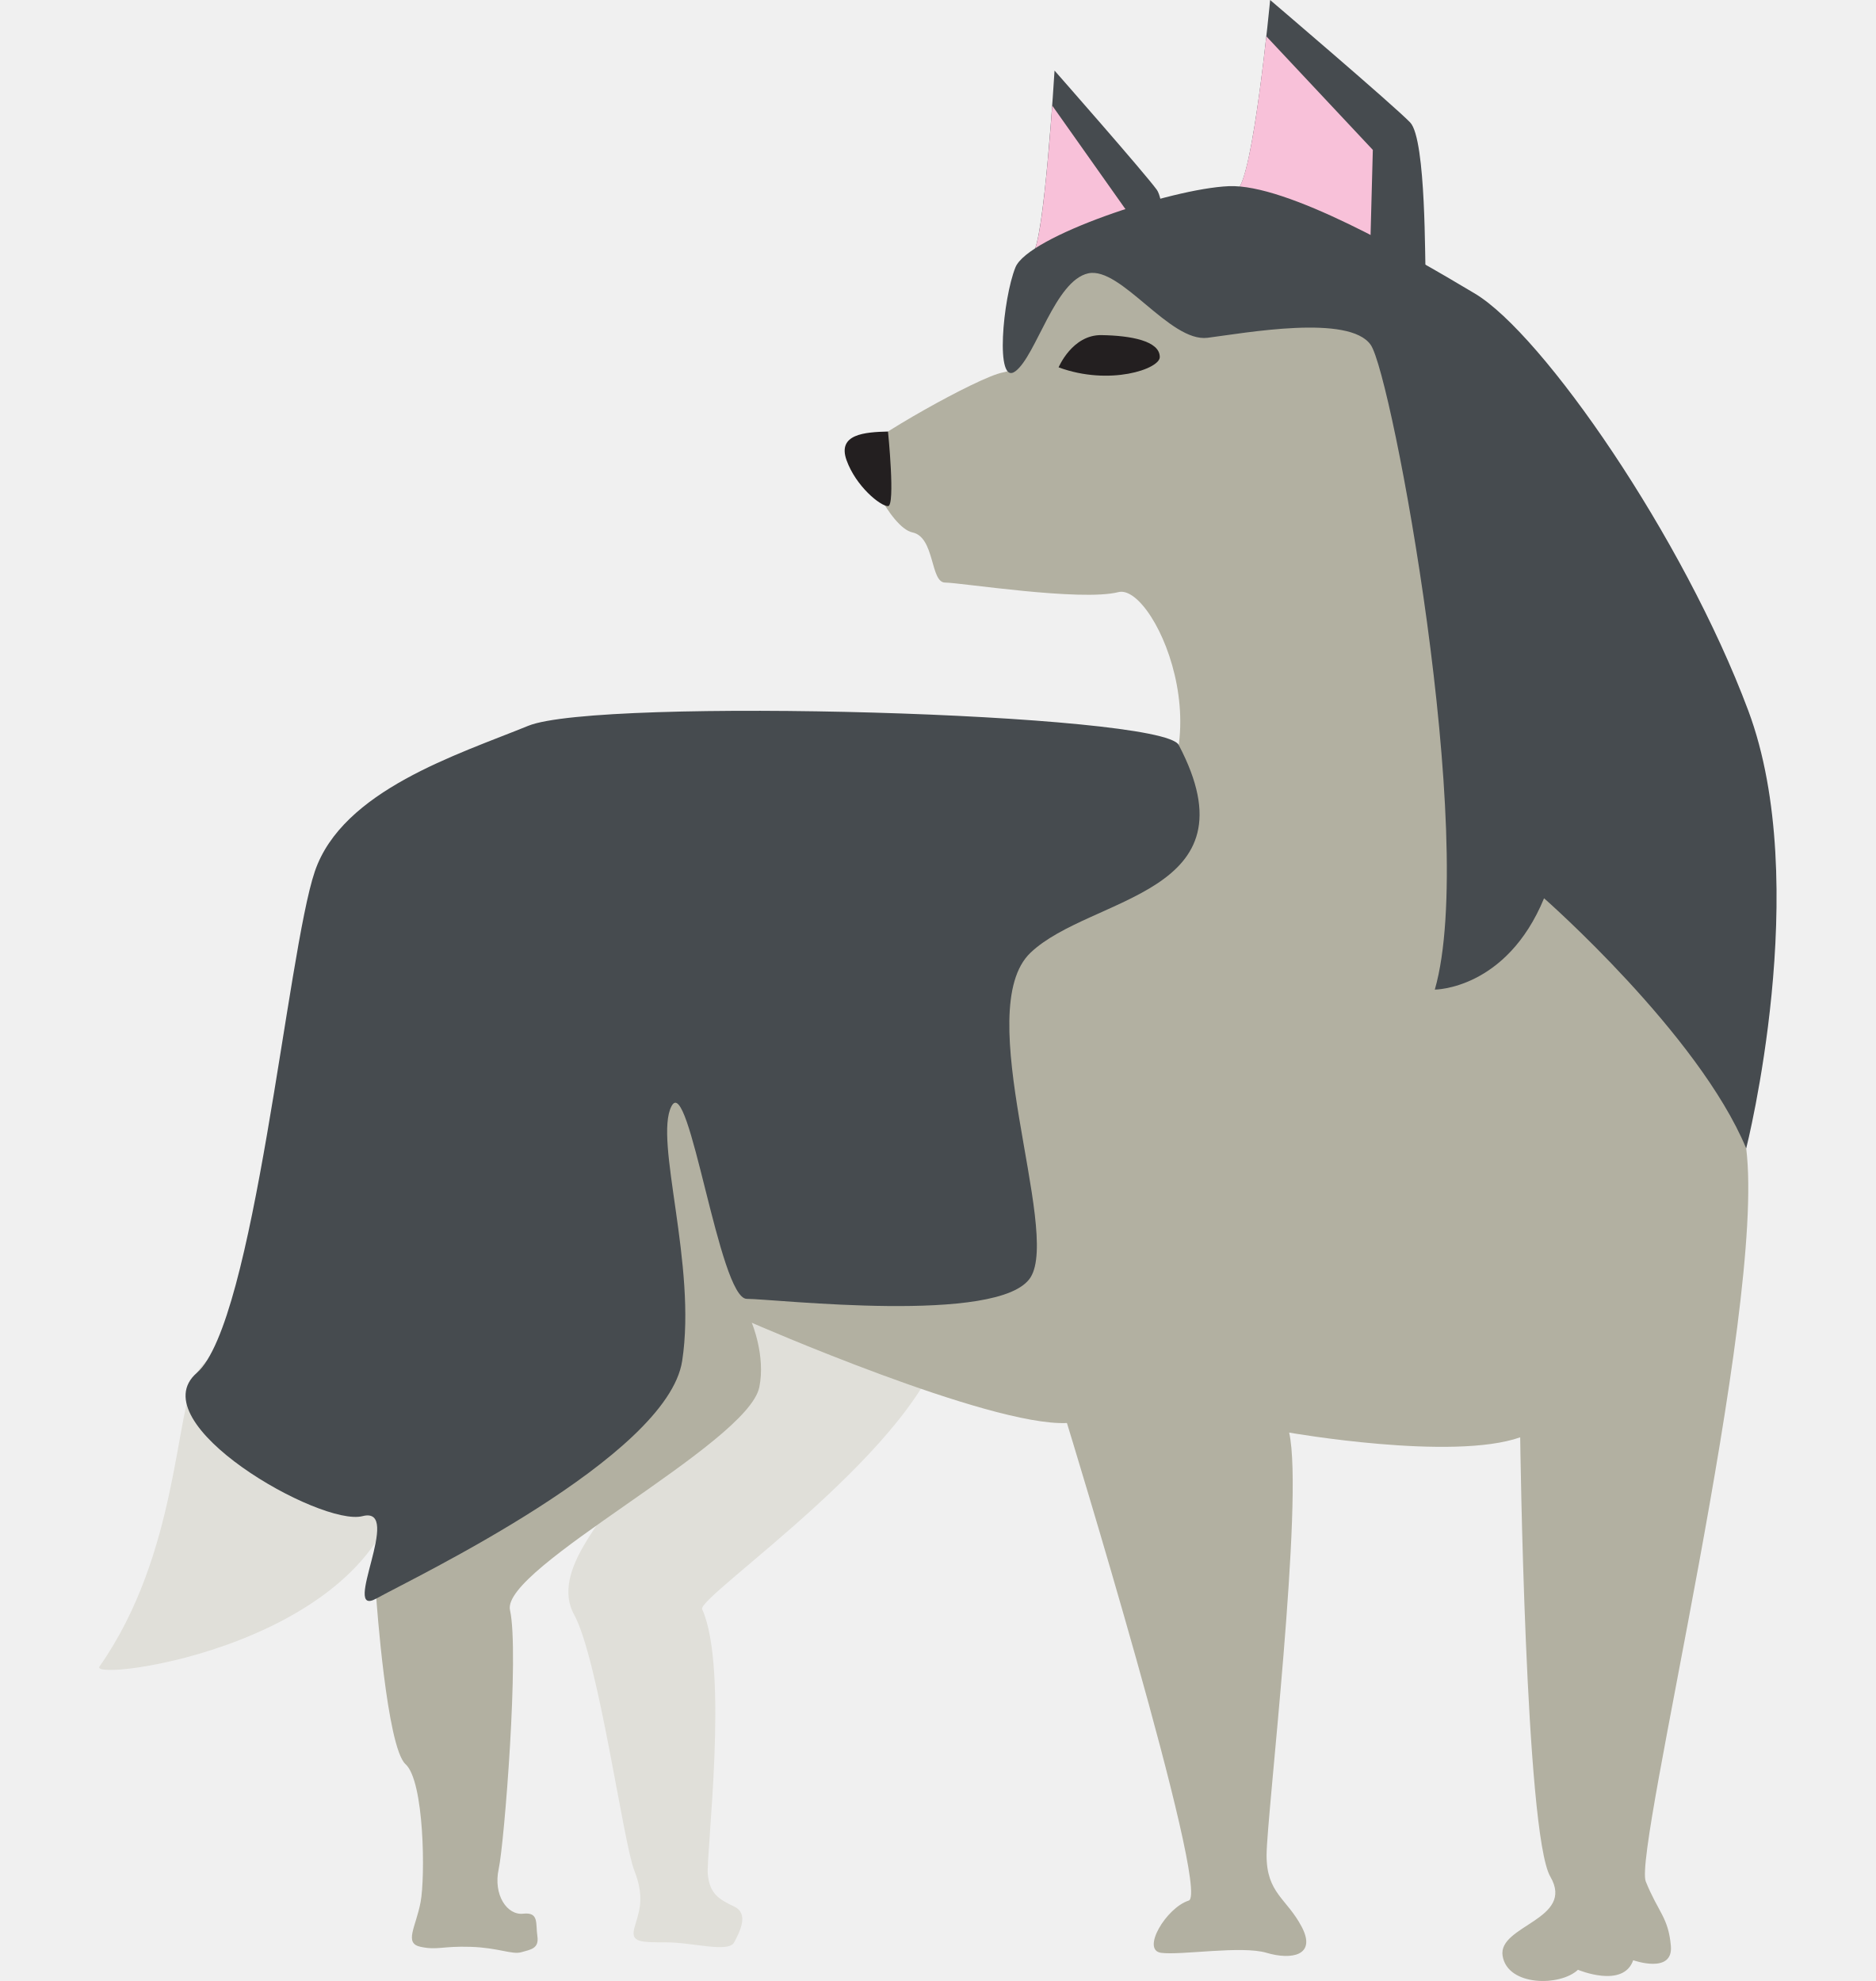
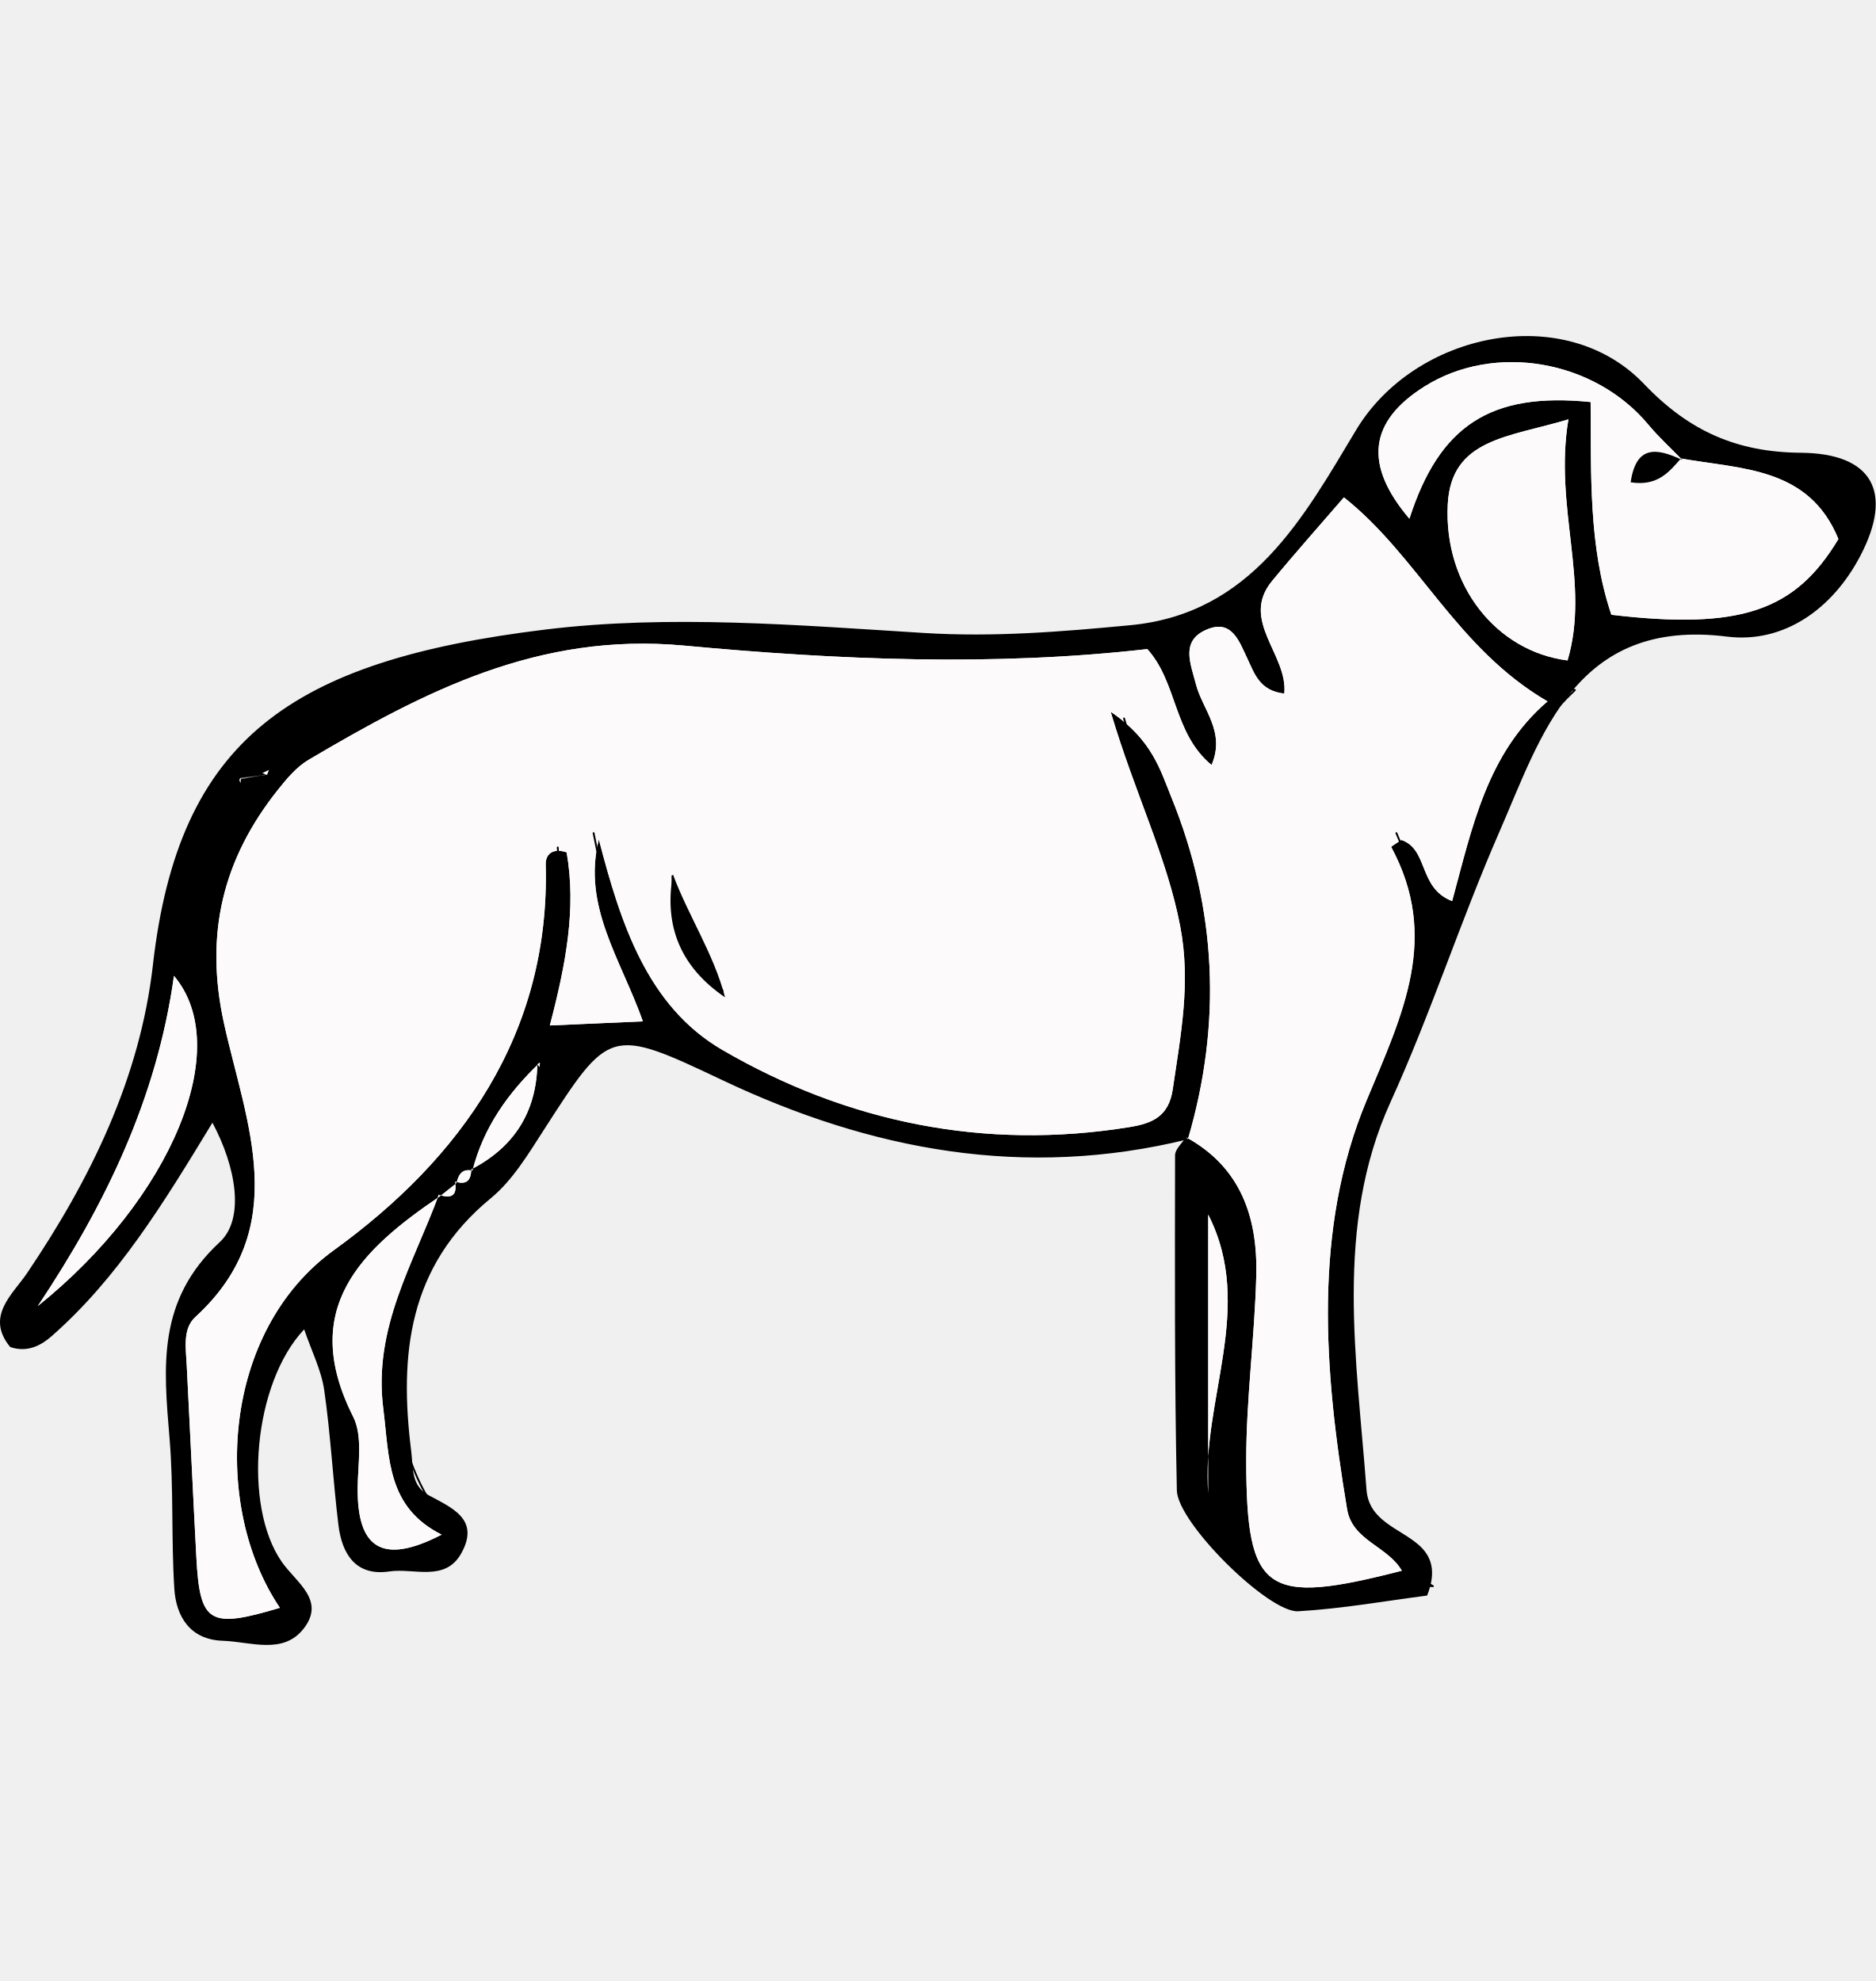
- <svg xmlns="http://www.w3.org/2000/svg" width="71" height="75" viewBox="0 0 1064.04 1256.88">
-   <g id="Layer_2" data-name="Layer 2">
-     <g id="Layer_2-2" data-name="Layer 2">
-       <path d="M326.36,948.31c-1.49,12.93-40.62,47.72-25.09,76.12s31.06,144.3,38.23,162.48,2.39,27.27,0,36.36,3.58,9.09,20.31,9.09,39.43,6.82,43,0,9.56-18.18,0-22.72-15.53-8-16.73-20.46S399.64,1059,382.51,1021c-3.58-8,142.17-105.67,154.12-176.12s13.14-88.62-13.14-88.62-64.52-13.63-87.22,0-45.4,23.86-66.9,61.36S326.36,948.31,326.36,948.31Z" fill="#e0dfd9" />
-       <path d="M679,211.16c-.51-2-.5-80.21-8.08-90.72s-64.89-75.66-64.89-75.66-6.61,110.31-13.92,115.74" fill="#464b4f" />
-       <path d="M654.05,137,604.57,67h0c-2.36,32.5-7.22,89.68-12.43,93.55l58,33.79,3.42-.68Z" fill="#f8c1d9" />
-       <path d="M841.46,171.7c-.67-2.1.51-83.24-9.84-94S742.79,0,742.79,0s-10.81,114.59-21,120.32" fill="#464b4f" />
-       <path d="M807.93,95.11,740.38,23.05h0c-3.75,33.77-11.34,93.18-18.63,97.27l79.87,34.28,4.75-.75Z" fill="#f8c1d9" />
-       <path d="M691.14,146.91c-23.89,10.6-82.83,10.6-90.79,39.39s-11.15,47-27.08,50-87.62,43.93-89.21,50,17.52,48.48,31.86,51.51,11.15,31.81,20.71,31.81,86,12.12,109.91,6.06,74.87,110.59,0,157.56S424.32,632.44,340.69,659.71,259.45,816.51,235.56,850.6s-59.74,163.61-59.74,163.61,6.57,94.3,18.52,105.1,12.55,71.58,9.56,87.49-10.75,26.13,0,28.4,13.74-.57,31.66,0,26.28,5.11,32.26,3.41,11.35-2.27,10.15-10.23,1.2-15.34-9-14.2-19.11-11.93-15.53-28.4,13.14-137.49,7.17-164.19S411.33,916.2,418.75,880.14c4.1-19.94-4.78-40.91-4.78-40.91s150.53,65.9,199.92,63.63c0,0,91.59,298.44,77.25,303s-30.26,31.44-17.52,33.14,51-4.73,66.91,0,31.85,1.7,22.3-16.48-22.3-21.21-22.3-45.45,23.89-225.72,14.33-268.14c0,0,103.54,18.18,146.55,3,0,0,3.19,251.48,19.12,278.75s-33.45,30.87-30.27,50.28,36.64,19.41,47.79,8.8c0,0,28.68,12.12,35.05-6.06,0,0,25.48,9.09,23.89-9.09s-8-21.21-15.93-40.9,76.46-362.07,63.72-465.09S1038.41,487.77,990.62,409,885.48,228.71,823.36,189.33,691.14,146.91,691.14,146.91Z" fill="#b2b0a1" />
-       <path d="M627.43,173.42c20.72-4.46,51.77,43.93,75.66,40.9s90-15.15,103.54,4.55,68.1,313.59,40.62,409c0,0,45.4,0,69.3-57.95,0,0,98,86,128.23,158.69,0,0,42.45-167.7,1.31-277.76S915.75,212.05,872.74,186.3s-119.47-69.69-156.11-68.18-127.43,31.82-135.4,51.51-13.14,75.75,0,65.9S606.32,178,627.43,173.42Z" fill="#464b4f" />
-       <path d="M500.39,273.79s4.78,47.34,0,47.34S480.08,308.63,474.1,292,485.66,274.17,500.39,273.79Z" fill="#231f20" />
-       <path d="M608.61,233.07s8.66-20.74,27.18-20.45,37,3.62,37,13.92C672.83,234.07,641,245,608.61,233.07Z" fill="#231f20" />
-       <path d="M87.41,874.46s-11.54-27.27-25.48-3.41S50.67,985.39.2,1057.38c-7.17,10.23,180.4-13.63,192.35-125S87.41,874.46,87.41,874.46Z" fill="#e0dfd9" />
-       <path d="M684.78,472.62c-10.7-20.32-368-30.3-412.58-12.12s-117.88,40.9-135.4,92.41S98.57,839.23,61.93,871.05s78.66,97.73,105.13,90.89-14.33,65.15,8.76,52.27,184.6-89.74,194-150.74-18-139.85-6.79-161.58,30.26,122.19,47.78,122.19,160.89,16.67,180-13.63-38.23-169.67,0-206S735,568.05,684.78,472.62Z" fill="#464b4f" />
-     </g>
-   </g>
+ <svg xmlns="http://www.w3.org/2000/svg" width="71" height="75" viewBox="0 0 2042.565 1425.6">
+   <path d="M1293.554,874.86c-177.238,43.545-344.619,12.511-506.905-64.424C663.765,752.18,663.594,753.713,591.593,865.589c-16.778,26.071-33.715,54.224-57.12,73.458-89.835,73.82-99.927,170.399-86.667,275.626,2.266,17.986-.51,37.238,18.908,47.824,25.33,13.809,56.328,26.1,35.59,63.306-17.61,31.593-51.694,15.758-78.29,19.742-36.503,5.467-51.627-18.876-55.484-50.52-5.961-48.906-8.449-98.27-15.482-146.996-3.14-21.748-13.743-42.418-21.834-66.142-55.464,58.757-66.932,191.91-24.461,253.124,15.694,22.619,48.142,41.7,23.901,72.826-22.383,28.74-58.113,14.211-88.208,13.207-34.975-1.167-50.694-25.837-52.634-56.799-3.408-54.411-.645-109.262-5.17-163.536-6.502-77.985-13.892-150.399,54.637-213.84,27.472-25.433,17.92-81.728-7.95-130.085-53.295,87.725-103.013,169.288-175.375,232.739-10.651,9.338-25.745,18.108-44.83,11.608-27.527-33.424,2.806-57.476,18.301-80.419,69.283-102.586,123.059-212.499,137.08-335.74,27.974-245.882,150.158-331.424,427.203-365.29,135.45-16.557,275.267-4.779,412.517,3.71,76.102,4.707,150.181-1.38,224.908-8.493,131.694-12.535,188.178-117.001,245.628-212.63C1540.775-4.287,1703.876-38.388,1790.264,52.21c49.221,51.619,101.452,74.334,170.682,74.898,78.123.637,101.104,42.828,64.877,112.222-30.405,58.242-83.73,95.694-145.169,88.016-165.168-20.642-202.14,107.905-247.853,212.513-42.204,96.579-74.55,197.596-118.663,294.571-61.248,134.643-36.717,280.061-26.097,422.062,2.529,33.81,35.172,41.675,56.203,59.587,14.95,12.732,20.164,29.645,9.792,55.749-44.51,5.696-92.296,14.303-140.42,17.094-32.048,1.858-131.326-96.129-132.09-131.598-2.623-121.651-2.115-243.374-1.955-365.068.009-6.601,7.701-13.193,11.87-19.703,60.164,32.835,78.213,88.067,76.566,151.03-1.766,67.457-11.089,134.815-10.938,202.202.322,143.556,21.163,157.211,169.454,118.973-15.46-26.897-53.859-32.634-59.608-67.001-25.128-150.227-37.486-304.527,21.255-445.284,39.597-94.885,79.925-177.299,26.776-276.011-.225-.417,6.979-4.834,11.066-7.624,29.779,10.176,18.186,52.368,55.296,66.575,21.626-79.295,37.647-160.684,103.861-217.51-99.156-57.749-140.666-157.895-221.716-222.221-25.075,29.098-52.283,59.577-78.255,91.076-35.417,42.954,17.573,80.426,13.314,122.633-27.005-3.025-32.449-21.913-40.071-37.86-9.089-19.014-16.795-43.064-43.625-32.184-29.877,12.117-18.39,37.147-12.45,60.144,7.014,27.154,32.505,51.457,16.946,87.703-41.858-34.752-36.826-89.401-69.937-126.27C1081.85,360.002,912.195,352.72,744.929,337.142,586.296,322.368,461.992,387.216,335.99,461.579c-13.01,7.679-23.675,20.452-33.311,32.549-59.944,75.252-80.153,157.077-58.817,254.204,23.72,107.986,75.365,222.56-31.158,320.096-13.976,12.798-10.327,33.936-9.377,52.268,3.615,69.782,6.761,139.588,10.488,209.363,3.857,72.204,13.899,78.146,90.973,55.096-74.402-110.336-63.576-300.926,58.81-389.536,137.889-99.834,235.58-235.013,230.656-419.955-.295-11.082,7.314-18.455,22.762-13.343,10.73,61.177-.767,121.657-18.291,188.569,35.882-1.584,67.648-2.985,101.36-4.473C676.23,678.947,633.738,620.737,652.111,548.277c23.52,90.595,52.452,181.567,134.601,229.311,135.574,78.795,285.045,109.56,442.957,84.039,25.309-4.09,43.063-11.618,47.415-41.378,8.62-58.951,19.874-115.754,8.099-177.41-14.425-75.539-49.206-144.13-75.72-233.611,45.198,30.427,54.17,63.878,66.053,93.064C1325.059,623.988,1330.705,748.58,1293.554,874.86ZM495.466,920.812c12.26,4.118,17.608-1.006,17.658-13.21,46.499-24.028,70.802-62.025,71.994-114.171q1.259,1.294,2.518,2.587l.243-4.68c-34.558,32.947-61.504,70.639-73.413,117.7-11.298-2.597-15.232,4.287-17.273,13.592q-8.928,7.019-17.855,14.039c-86.265,58.372-154.116,122.628-94.791,240.279,10.682,21.185,5.221,51.186,4.936,77.092-.716,65.153,25.673,85.485,91.454,51.426-60.015-30.189-56.744-83.295-63.602-137.603-11.107-87.952,32.936-157.276,60.583-232.567C491.641,940.007,498.233,936.079,495.466,920.812ZM262.274,481.063l28.472-3.199-5.119-1.821q3.592-1.752,7.185-3.504a15.18,15.18,0,0,1-2.443,4.897c-9.905,1.842-19.809,3.684-29.511,5.555l.824,3.886ZM1830.439,133.331l1.757,1.905c-12.489-12.899-25.857-25.065-37.317-38.82-58.757-70.518-167.324-89.344-243.409-41.672-61.103,38.286-66.576,85.522-16.708,144.232C1567.364,97.778,1622.738,60.75,1732.098,71.859c.659,77.628-2.501,157.359,22.592,231.721,140.637,16.533,200.186-4.01,247.221-82.509C1969.774,142.521,1896.453,145.138,1830.439,133.331ZM1707.899,90.727c-65.221,19.667-127.803,20.876-131.39,92.736-4.412,88.342,53.094,160.042,130.47,169.846C1731.878,269.275,1691.91,186.608,1707.899,90.727ZM41.108,1056.55c146.442-117.739,214.046-282.148,148.325-359.709C170.863,830.447,114.633,946.301,41.108,1056.55Zm1274.568-99.659v303.84C1307.641,1159.545,1367.296,1058.093,1315.676,956.891Z" />
+   <path d="M1293.554,874.86c37.151-126.28,31.505-250.873-18.038-372.568-11.883-29.187-20.855-62.637-66.053-93.064,26.514,89.481,61.295,158.072,75.72,233.611,11.775,61.656.521,118.459-8.099,177.41-4.353,29.76-22.106,37.287-47.415,41.378-157.912,25.521-307.382-5.244-442.957-84.039C704.563,729.844,675.63,638.872,652.111,548.277c-18.373,72.46,24.119,130.67,47.973,198.141-33.712,1.488-65.478,2.89-101.36,4.473,17.525-66.912,29.021-127.392,18.291-188.569-15.448-5.112-23.057,2.261-22.762,13.343,4.924,184.942-92.767,320.121-230.656,419.955-122.386,88.61-133.212,279.2-58.81,389.536-77.074,23.05-87.117,17.108-90.973-55.096-3.727-69.775-6.873-139.582-10.488-209.363-.95-18.332-4.599-39.47,9.377-52.268,106.523-97.536,54.879-212.111,31.158-320.096-21.336-97.127-1.127-178.953,58.817-254.204,9.635-12.097,20.3-24.87,33.311-32.549,126.002-74.363,250.306-139.212,408.939-124.438,167.266,15.578,336.921,22.861,504.445,3.783,33.111,36.868,28.08,91.517,69.937,126.27,15.56-36.246-9.932-60.549-16.946-87.703-5.94-22.998-17.426-48.028,12.45-60.144,26.83-10.88,34.536,13.17,43.625,32.184,7.622,15.947,13.066,34.835,40.071,37.86,4.259-42.207-48.731-79.679-13.314-122.633,25.972-31.499,53.181-61.978,78.255-91.076,81.05,64.325,122.561,164.472,221.716,222.221-66.214,56.826-82.234,138.215-103.861,217.51-37.11-14.207-25.517-56.399-55.296-66.575-4.088,2.79-11.291,7.207-11.066,7.624,53.148,98.713,12.821,181.126-26.776,276.011-58.741,140.757-46.383,295.056-21.255,445.284,5.748,34.367,44.148,40.104,59.608,67.001-148.291,38.239-169.132,24.583-169.454-118.973-.151-67.387,9.172-134.745,10.938-202.202,1.647-62.964-16.402-118.195-76.566-151.03C1291.387,872.468,1293.554,874.86,1293.554,874.86ZM732.783,586.415c-10.211,57.102,9.253,101.466,56.737,133.802C777.19,672.791,749.72,631.864,732.783,586.415Z" fill="#fcfafb" />
+   <path d="M1830.439,133.331c66.013,11.807,139.335,9.19,171.473,87.74-47.035,78.499-106.585,99.042-247.221,82.509-25.093-74.362-21.933-154.093-22.592-231.721-109.36-11.109-164.734,25.919-197.336,127.117-49.868-58.71-44.396-105.946,16.708-144.232,76.085-47.672,184.652-28.846,243.409,41.672,11.46,13.755,24.829,25.921,37.109,38.597-27.629-13.084-50.385-16.757-56.285,24.272C1805.1,163.828,1817.46,148.018,1830.439,133.331Z" fill="#fcfafb" />
+   <path d="M1707.899,90.727c-15.988,95.881,23.98,178.547-.92,262.582-77.376-9.805-134.882-81.505-130.47-169.846C1580.096,111.603,1642.678,110.394,1707.899,90.727Z" fill="#fcfafb" />
+   <path d="M477.671,935.066c-27.4,75.522-71.443,144.846-60.337,232.798,6.858,54.308,3.587,107.414,63.602,137.603-65.781,34.058-92.17,13.726-91.454-51.426.285-25.905,5.746-55.907-4.936-77.092-59.326-117.651,8.525-181.907,94.915-240.155C479.587,936.917,477.671,935.066,477.671,935.066Z" fill="#fcfafb" />
+   <path d="M41.108,1056.55c73.525-110.249,129.755-226.103,148.325-359.709C255.154,774.402,187.549,938.811,41.108,1056.55Z" fill="#fcfafb" />
+   <path d="M1315.676,956.891c51.62,101.202-8.035,202.654,0,303.84Z" fill="#fcfafb" />
+   <path d="M585.2,793.084c-1.274,52.492-25.578,90.49-72.076,114.521l1.361,1.452c11.89-47.079,38.837-84.772,73.394-117.719Z" fill="#fcfafb" />
+   <path d="M291.01,477.636l1.802-5.097q-3.592,1.752-7.185,3.504c1.706.607,3.413,1.214,4.716,1.683C289.942,477.587,291.01,477.636,291.01,477.636Z" fill="#fff" />
+   <path d="M260.656,482.963c9.905-1.842,19.809-3.685,30.034-5.427.321.1-.748.051-.346.19-9.088,1.205-18.579,2.271-28.07,3.338Z" fill="#878787" />
+   <path d="M587.879,791.338l-.243,4.68a31.306,31.306,0,0,1-2.477-2.761A31.279,31.279,0,0,1,587.879,791.338Z" fill="#fff" />
+   <path d="M262.274,481.063l-.593,5.813s-.824-3.886-.925-3.9A22.645,22.645,0,0,1,262.274,481.063Z" fill="#fff" />
+   <path d="M497.099,922.527c2.135-9.201,6.069-16.085,17.376-13.479.01.01-1.351-1.44-1.351-1.443-.05,12.201-5.398,17.324-17.658,13.207Z" fill="#fcfafb" />
+   <path d="M495.466,920.812c2.768,15.267-3.825,19.196-17.671,14.37-.123-.115,1.792,1.736,1.668,1.612,5.827-4.803,11.779-9.483,17.683-14.215C497.099,922.527,495.466,920.812,495.466,920.812Z" fill="#fcfafb" />
+   <path d="M732.783,586.415C749.72,631.864,777.19,672.791,789.52,720.217,742.036,687.881,722.572,643.517,732.783,586.415Z" />
+   <path d="M1830.439,133.331c-12.979,14.688-25.339,30.497-54.737,25.954,5.9-41.029,28.656-37.356,56.285-24.272C1832.196,135.236,1830.439,133.331,1830.439,133.331Z" />
+   <path d="M1575.238,260.406c27.441,57.585,57.105,113.078,139.775,125.103-95.211,90.314-109.335,202.654-147.576,304.202-7.835,20.804-11.087,45.186-24.178,61.848-69.374,88.303-79.256,190.945-77.367,297.206.462,26.01,1.313,52.106-.157,78.041-5.141,90.681-4.088,178.693,94.638,234.803-81.523-8.337-175.506,64.99-219.301-55.263" fill="none" stroke="#000" stroke-linecap="round" stroke-linejoin="round" stroke-width="2" />
+   <path d="M1223.99,416.516c22.881,78.216,59.63,150.404,75.691,233.109,13.471,69.363-10.873,125.938-13.625,188.373-1.481,33.547-33.475,35.07-54.409,37.975-163.822,22.734-318.9-5.377-460.028-93.159-87.943-54.7-106.41-148.984-125.238-241.41" fill="none" stroke="#000" stroke-linecap="round" stroke-linejoin="round" stroke-width="2" />
+   <path d="M724.436,759.959c-66.656-6.035-107.377,17.786-135.668,84.602-21.418,50.586-69.554,89.993-106.372,133.896-74.423,88.747-66.677,254.644,20.062,331.787-29.02,26.266-67.476,35.889-97.101,24.793-35.801-13.409-34.271-55.943-32.058-91.128,3.768-59.918-8.025-116.834-31.334-171.729" fill="none" stroke="#000" stroke-linecap="round" stroke-linejoin="round" stroke-width="2" />
+   <path d="M1387.906,377.488c-14.601-26.576-29.202-53.152-43.545-79.258-204.089,64.723-408.692,28.545-612.124,24.88-90.361-1.628-180.907-1.353-265.383,38.767" fill="none" stroke="#000" stroke-linecap="round" stroke-linejoin="round" stroke-width="2" />
+   <path d="M1309.85,916.07c35.029,21.513,46.645,55.273,46.623,93.666-.06,97.318-25.53,192.004-20.52,289.939-44.522-42.772-57.683-257.742-33.908-383.605" fill="none" stroke="#000" stroke-linecap="round" stroke-linejoin="round" stroke-width="2" />
+   <path d="M334.16,1056.569c-83.264,72.771-86.67,215.823-7.242,328.633-23.317,54.975-70.504,23.962-101.575,19.449-33.672-4.892-23.504-46.896-23.705-74.889-.508-70.632-.253-141.034-14.998-210.914-6.293-29.825,6.322-56.227,30.109-78.244,57.914-53.605,57.561-118.465,31.55-186.978" fill="none" stroke="#000" stroke-linecap="round" stroke-linejoin="round" stroke-width="2" />
+   <path d="M1973.32,143.323c-79.029-6.564-151.503-23.443-203.837-92.994-39.868-52.984-190.909-40.679-240.751-.269-67.735,54.916-62.405,106.089,15.284,179.124" fill="none" stroke="#000" stroke-linecap="round" stroke-linejoin="round" stroke-width="2" />
+   <path d="M1707.932,377.488c42.185-44.007,32.303-103.306,19.248-147.061-14.304-47.931-8.091-89.291-2.952-140.422-56.854-25.119-100.196,5.576-140.788,38.2-40.24,32.341-23.877,75.819-16.007,116.59" fill="none" stroke="#000" stroke-linecap="round" stroke-linejoin="round" stroke-width="2" />
+   <path d="M185.855,666.293c-28.412,149.864-84.269,288.336-182.6,409.116,49.322,27.982,62.696-9.097,80.544-27.22,61.742-62.691,97.109-144.954,154.318-212.196,24.732-29.069-2.346-78.497-14.894-114.482-25.604-73.431-7.694-141.617,9.465-211.328" fill="none" stroke="#000" stroke-linecap="round" stroke-linejoin="round" stroke-width="2" />
+   <path d="M1988.931,151.128c48.355,65.442,33.236,110.457-46.66,148.668-63.013,30.136-129.525,21.421-195.311,23.054" fill="none" stroke="#000" stroke-linecap="round" stroke-linejoin="round" stroke-width="2" />
+   <path d="M607.353,557.015c15.051,194.351-86.572,329.275-226.214,445.091-14.099,11.694-26.164,25.843-39.173,38.852" fill="none" stroke="#000" stroke-linecap="round" stroke-linejoin="round" stroke-width="2" />
+   <path d="M1473.766,143.323,1356.683,291.628" fill="none" stroke="#000" stroke-linecap="round" stroke-linejoin="round" stroke-width="2" />
+   <path d="M451.243,377.488c-80.54,28.175-160.824,56.798-225.836,121.114,50.335,21.987,30.67,40.2,7.281,58.413" fill="none" stroke="#000" stroke-linecap="round" stroke-linejoin="round" stroke-width="2" />
+   <path d="M1278.628,330.655c-2.99,48.937,27.153,88.129,39.028,132.694" fill="none" stroke="#000" stroke-linecap="round" stroke-linejoin="round" stroke-width="2" />
+   <path d="M732.241,588.237c.083,49.561,24.605,88.431,54.639,124.888" fill="none" stroke="#000" stroke-linecap="round" stroke-linejoin="round" stroke-width="2" />
+   <path d="M1520.599,541.404q19.513,46.833,39.028,93.666" fill="none" stroke="#000" stroke-linecap="round" stroke-linejoin="round" stroke-width="2" />
+   <path d="M310.743,447.738c-1.302,32.956-36.11,43.575-46.833,70.25" fill="none" stroke="#000" stroke-linecap="round" stroke-linejoin="round" stroke-width="2" />
</svg>
